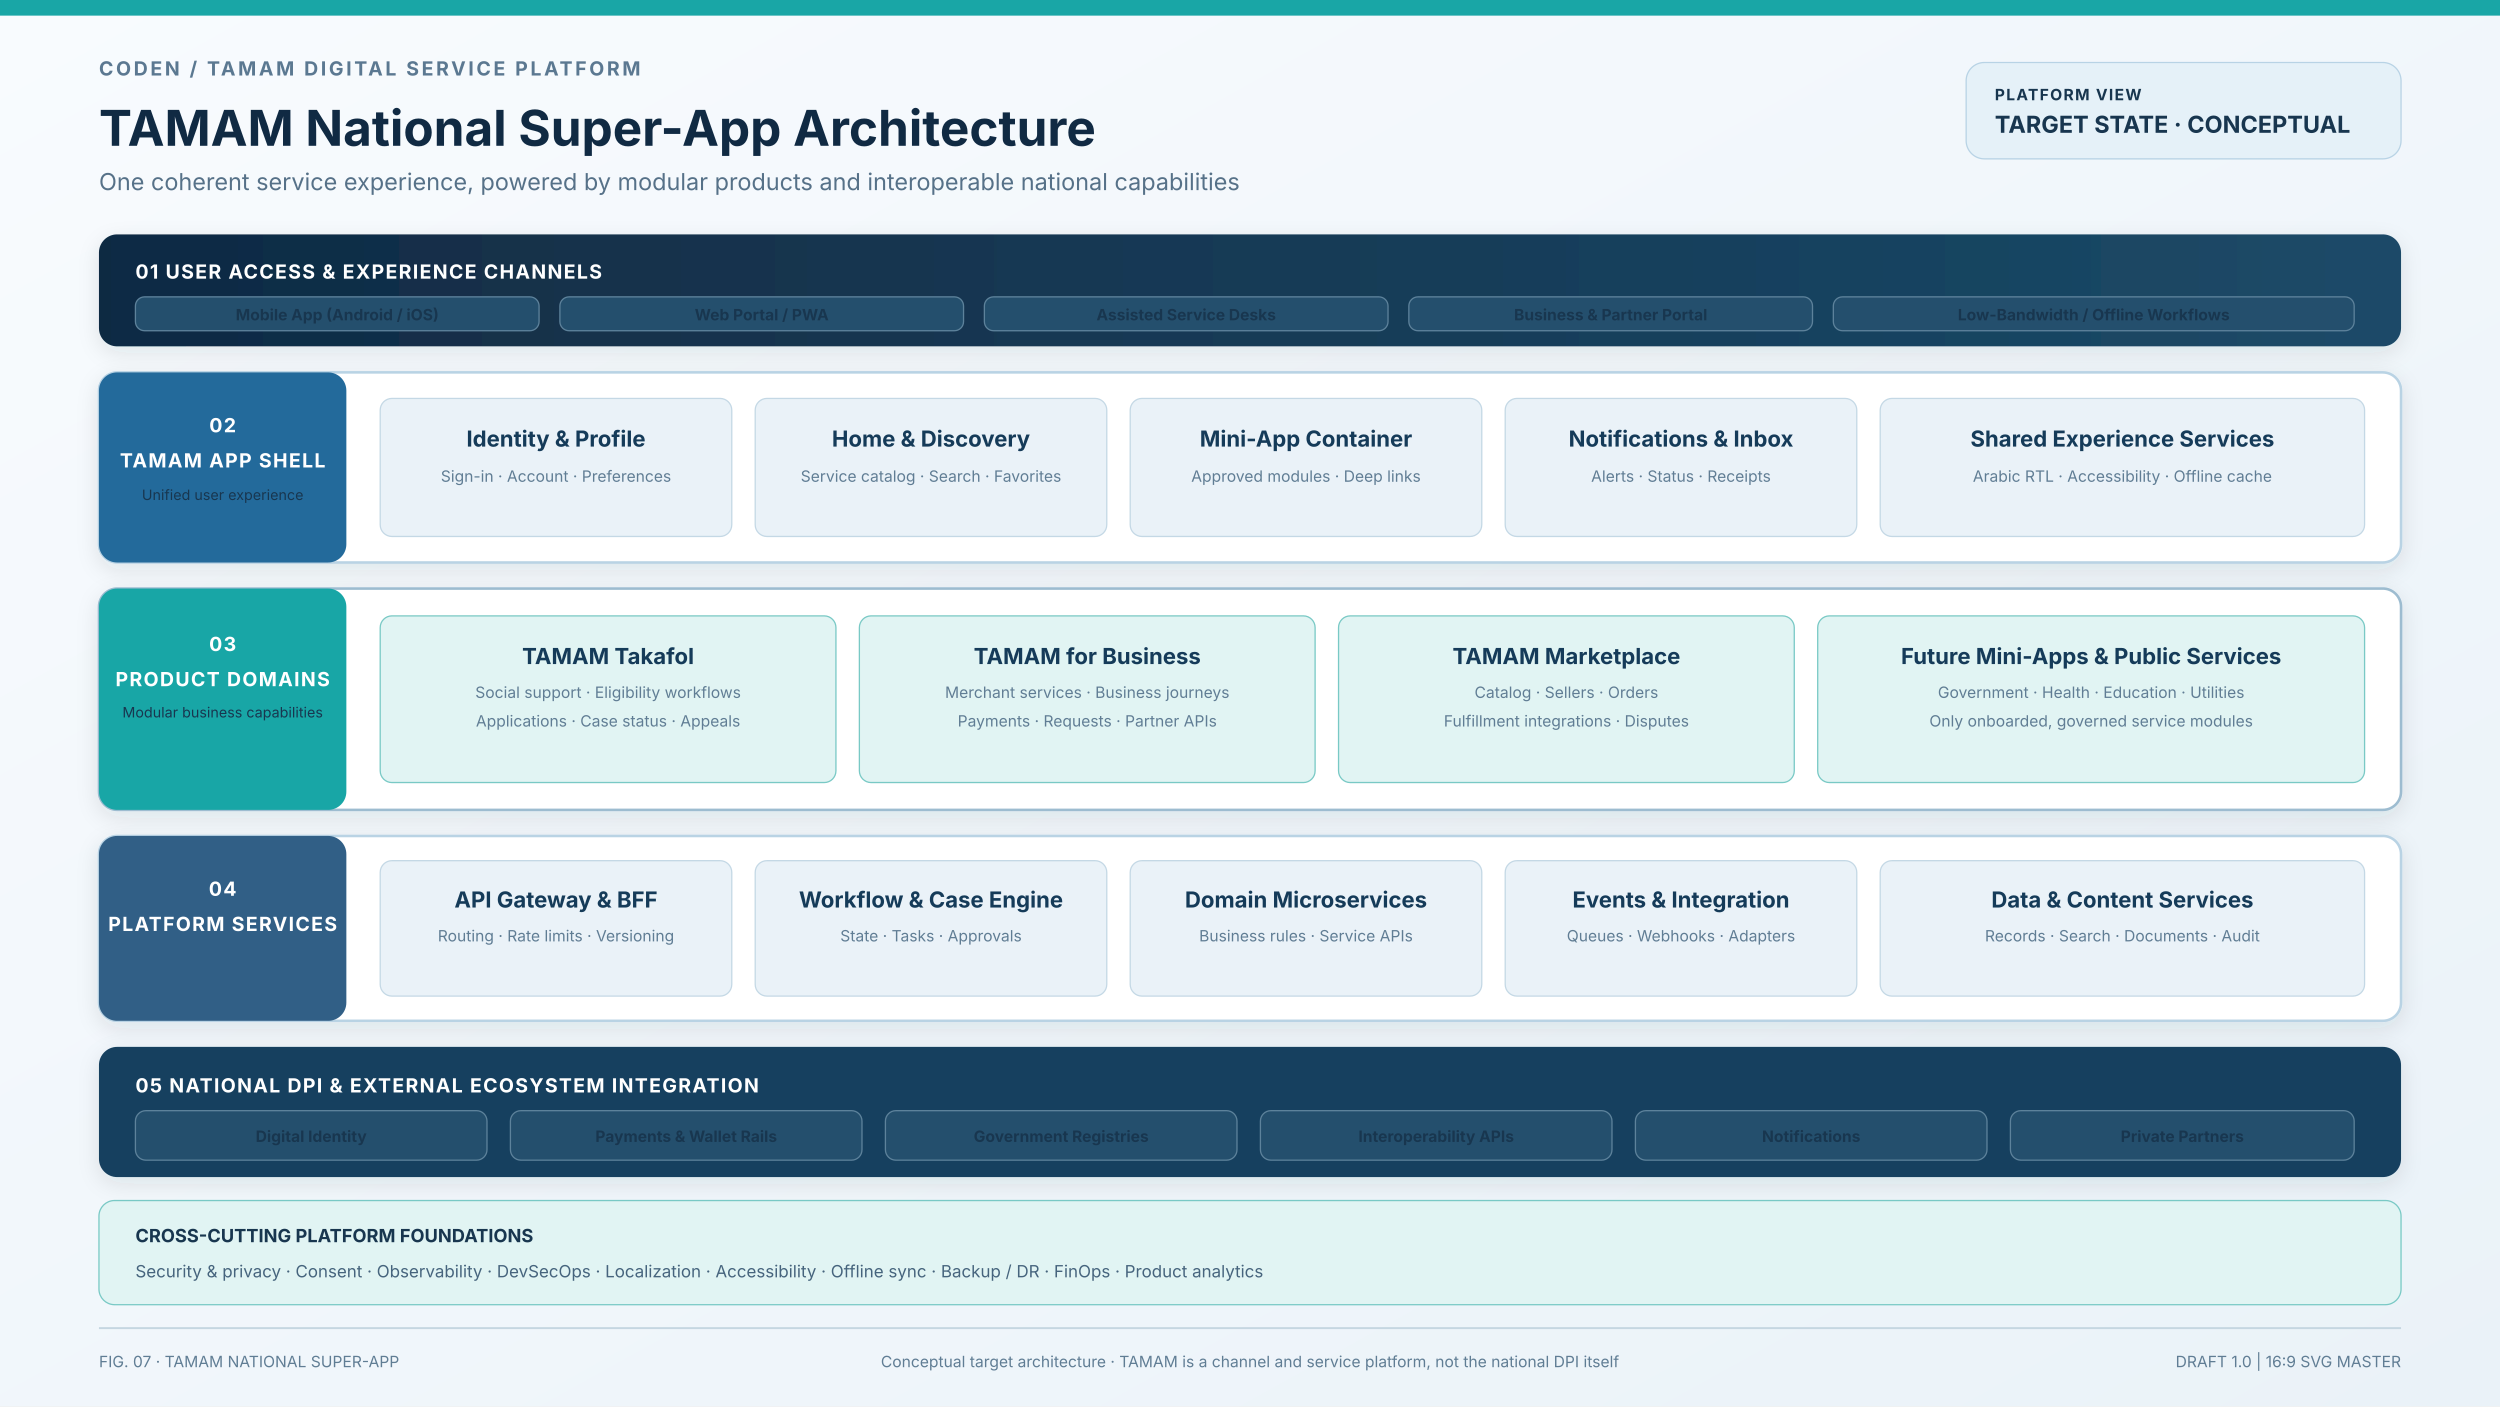
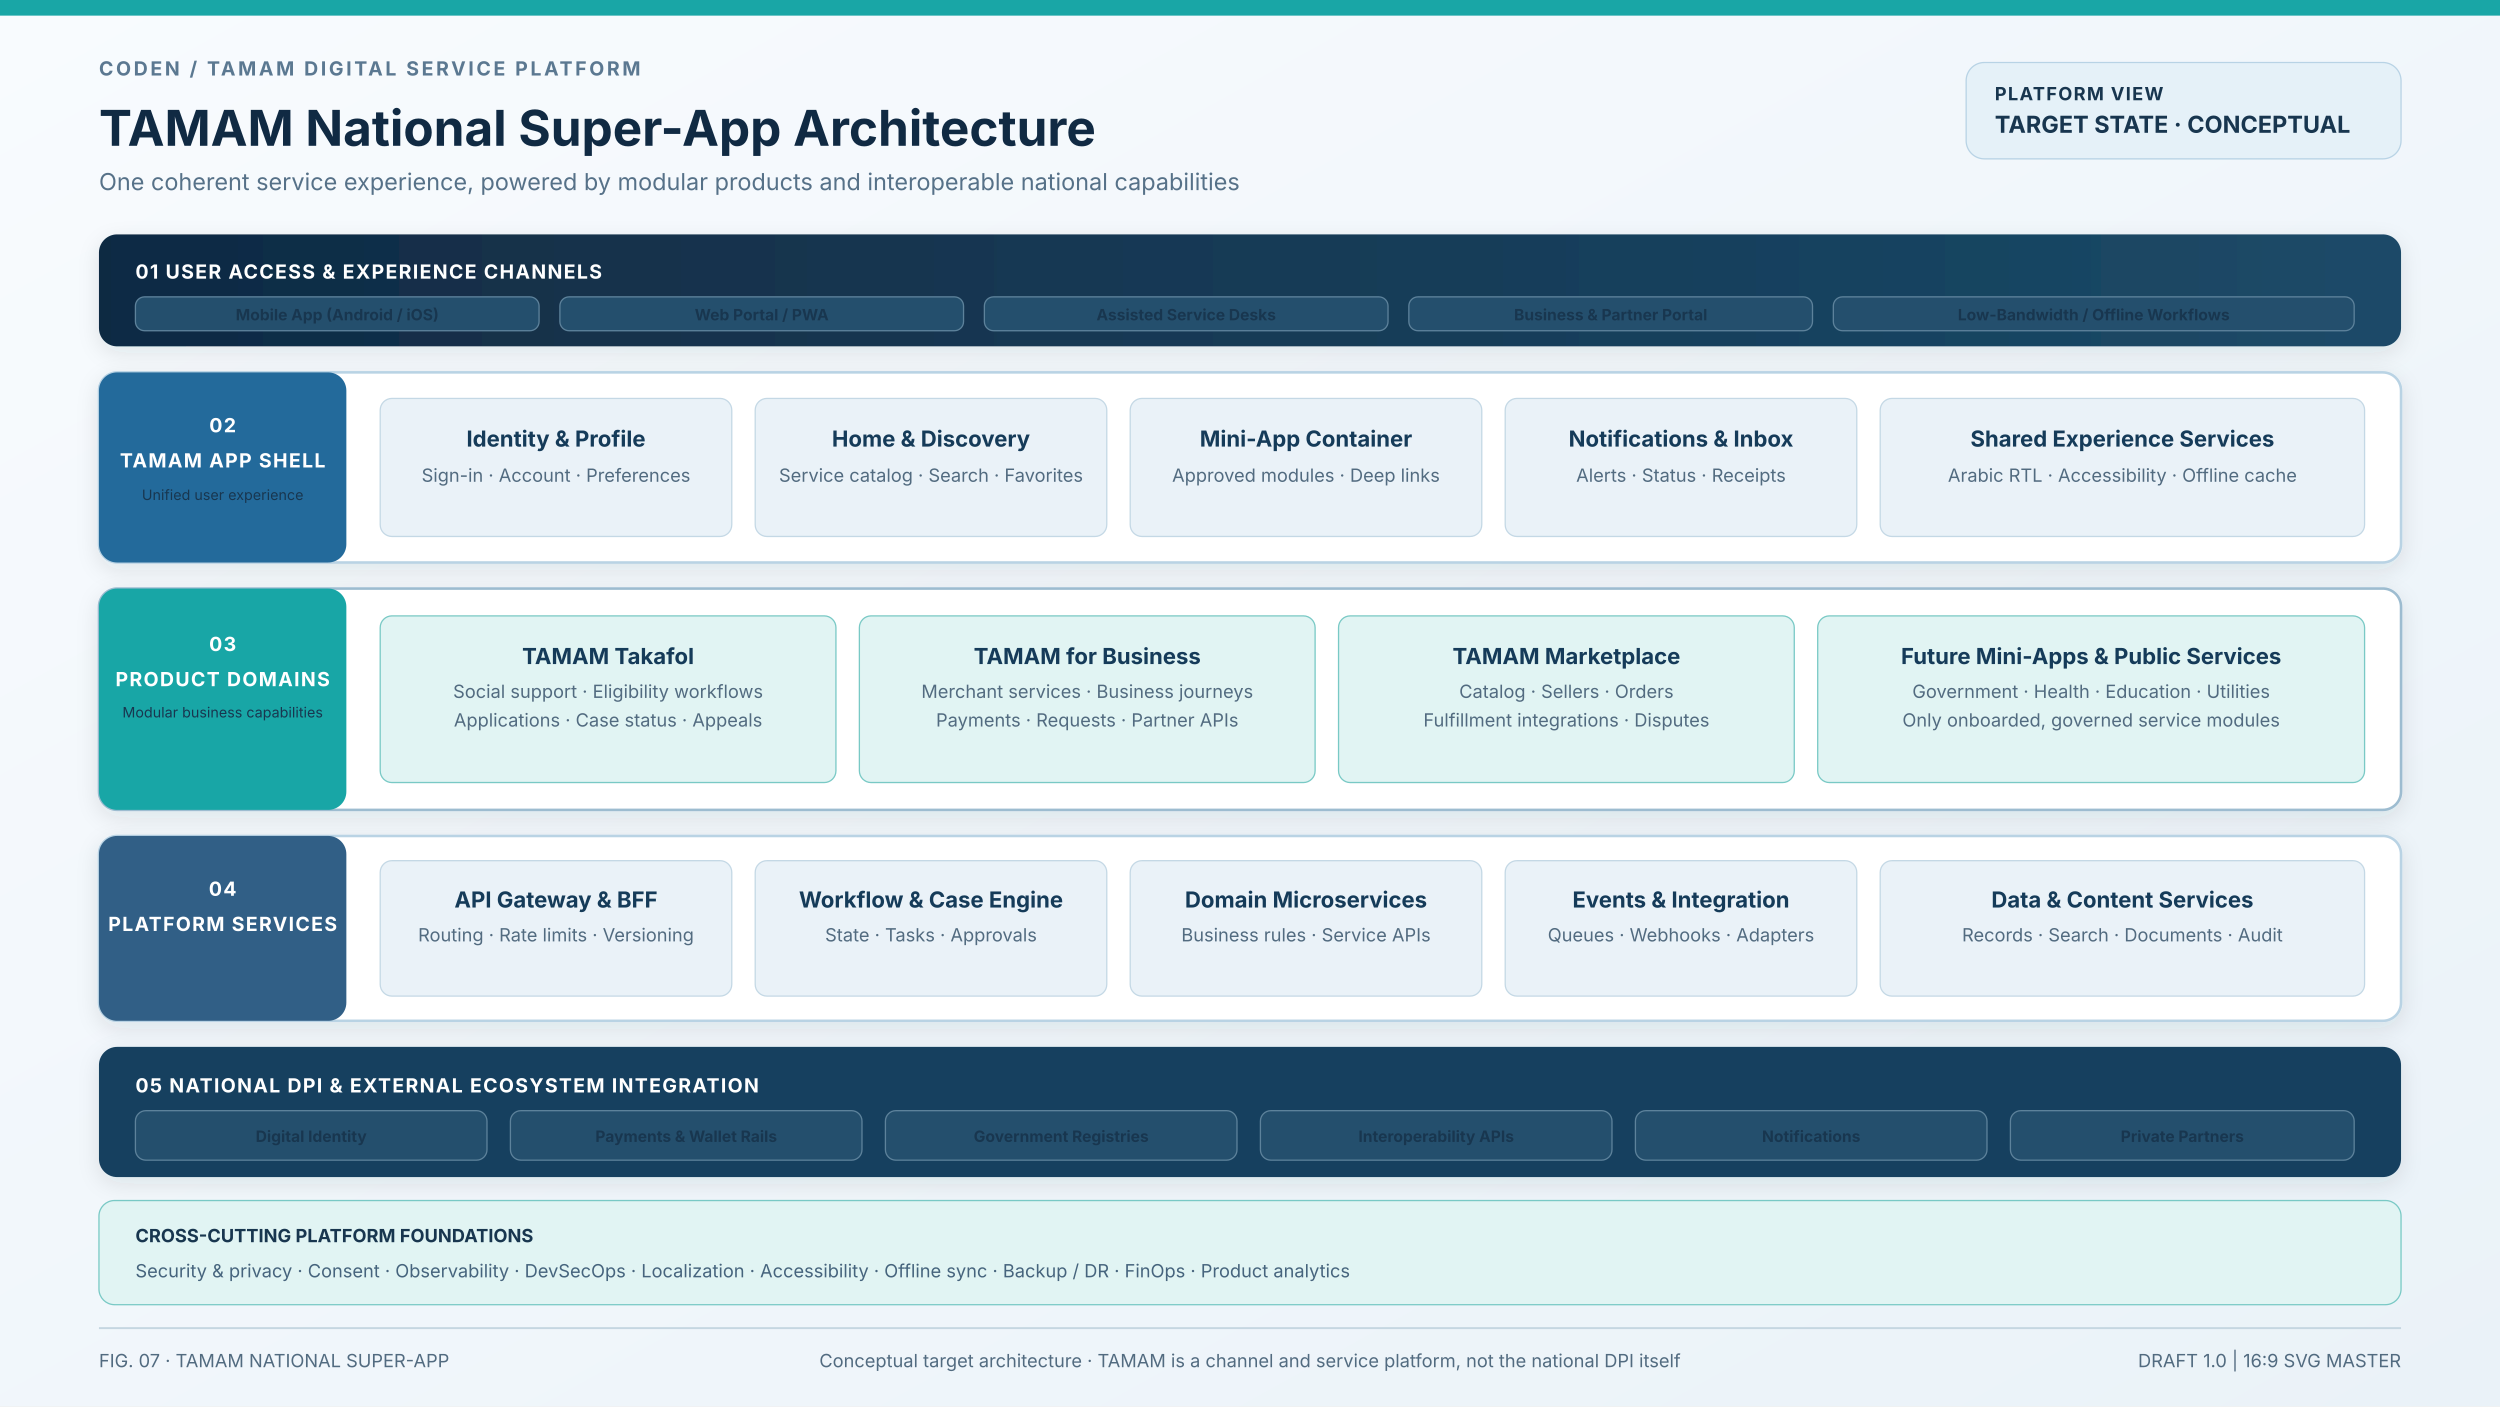
<svg xmlns="http://www.w3.org/2000/svg" width="1920" height="1080" viewBox="0 0 1920 1080" role="img" aria-labelledby="title desc">
  <defs>
    <linearGradient id="bg" x1="0" y1="0" x2="1" y2="1">
      <stop stop-color="#F8FBFE" />
      <stop offset="1" stop-color="#EAF2F8" />
    </linearGradient>
    <linearGradient id="navy" x1="0" y1="0" x2="1" y2="0">
      <stop stop-color="#102A43" />
      <stop offset="1" stop-color="#1B4A68" />
    </linearGradient>
    <filter id="shadow" x="-20%" y="-20%" width="140%" height="150%">
      <feDropShadow dx="0" dy="5" stdDeviation="8" flood-color="#102A43" flood-opacity=".10" />
    </filter>
    <marker id="arr" markerWidth="10" markerHeight="10" refX="8" refY="5" orient="auto">
      <path d="M0 0L10 5L0 10Z" fill="#3984B8" />
    </marker>
-     <style>text{font-family:Inter,Arial,sans-serif;fill:#18364F}.ey{font-size:15px;font-weight:700;letter-spacing:2px;fill:#5B7891}.h{font-size:38px;font-weight:750;fill:#102A43}.sub{font-size:18px;fill:#567188}.sec{font-size:15px;font-weight:750;letter-spacing:1px;fill:#fff}.ct{font-size:17px;font-weight:750;fill:#153B59}.bd{font-size:13px;fill:#46647D}.sm{font-size:12px;fill:#607D94}.tag{font-size:12px;font-weight:750;letter-spacing:1px}.arr{fill:none;stroke:#3984B8;stroke-width:2.5;marker-end:url(#arr)}</style>
+     <style>
+  text{-webkit-font-smoothing:antialiased;text-rendering:geometricPrecision}
+ text{font-family:Inter,Arial,sans-serif;fill:#18364F}.ey{font-size:15px;font-weight:700;letter-spacing:2px;fill:#5B7891}.h{font-size:38px;font-weight:750;fill:#102A43}.sub{font-size:18px;fill:#567188}.sec{font-size:15px;font-weight:750;letter-spacing:1px;fill:#fff}.ct{font-size:17px;font-weight:750;fill:#153B59}.bd{font-size:14px;fill:#46647D}.sm{font-size:14px;fill:#526B80}.tag{font-size:14px;font-weight:750;letter-spacing:1px}.arr{fill:none;stroke:#3984B8;stroke-width:2.5;marker-end:url(#arr)}</style>
  </defs>
  <rect width="1920" height="1080" fill="url(#bg)" />
  <rect width="1920" height="12" fill="#19A6A6" />
  <text x="76" y="58" class="ey">CODEN  /  TAMAM DIGITAL SERVICE PLATFORM</text>
  <text x="76" y="112" class="h">TAMAM National Super-App Architecture</text>
  <text x="76" y="146" class="sub">One coherent service experience, powered by modular products and interoperable national capabilities</text>
  <g transform="translate(1510 48)">
    <rect width="334" height="74" rx="14" fill="#E5F1F8" stroke="#B8D3E5" />
    <text x="22" y="29" class="tag" fill="#176A91">PLATFORM VIEW</text>
    <text x="22" y="54" font-size="18" font-weight="750">TARGET STATE · CONCEPTUAL</text>
  </g>
  <g filter="url(#shadow)">
    <rect x="76" y="180" width="1768" height="86" rx="14" fill="url(#navy)" />
  </g>
  <text x="104" y="214" class="sec">01  USER ACCESS &amp; EXPERIENCE CHANNELS</text>
  <g fill="#244F6D" stroke="#5D829B">
    <rect x="104" y="228" width="310" height="26" rx="7" />
    <rect x="430" y="228" width="310" height="26" rx="7" />
    <rect x="756" y="228" width="310" height="26" rx="7" />
    <rect x="1082" y="228" width="310" height="26" rx="7" />
    <rect x="1408" y="228" width="400" height="26" rx="7" />
  </g>
  <g text-anchor="middle" class="white" font-size="12" font-weight="650">
    <text x="259" y="246">Mobile App (Android / iOS)</text>
    <text x="585" y="246">Web Portal / PWA</text>
    <text x="911" y="246">Assisted Service Desks</text>
    <text x="1237" y="246">Business &amp; Partner Portal</text>
    <text x="1608" y="246">Low-Bandwidth / Offline Workflows</text>
  </g>
  <g filter="url(#shadow)">
    <rect x="76" y="286" width="1768" height="146" rx="14" fill="#fff" stroke="#B9D3E4" stroke-width="2" />
  </g>
  <rect x="76" y="286" width="190" height="146" rx="14" fill="#236A9B" />
  <text x="171" y="332" text-anchor="middle" class="sec">02</text>
  <text x="171" y="359" text-anchor="middle" class="sec">TAMAM APP SHELL</text>
  <text x="171" y="384" text-anchor="middle" font-size="11" fill="#fff">Unified user experience</text>
  <g fill="#EAF2F8" stroke="#C4D8E5">
    <rect x="292" y="306" width="270" height="106" rx="9" />
    <rect x="580" y="306" width="270" height="106" rx="9" />
    <rect x="868" y="306" width="270" height="106" rx="9" />
    <rect x="1156" y="306" width="270" height="106" rx="9" />
    <rect x="1444" y="306" width="372" height="106" rx="9" />
  </g>
  <g text-anchor="middle">
    <text x="427" y="343" class="ct">Identity &amp; Profile</text>
    <text x="427" y="370" class="sm">Sign-in · Account · Preferences</text>
    <text x="715" y="343" class="ct">Home &amp; Discovery</text>
    <text x="715" y="370" class="sm">Service catalog · Search · Favorites</text>
    <text x="1003" y="343" class="ct">Mini-App Container</text>
    <text x="1003" y="370" class="sm">Approved modules · Deep links</text>
    <text x="1291" y="343" class="ct">Notifications &amp; Inbox</text>
    <text x="1291" y="370" class="sm">Alerts · Status · Receipts</text>
    <text x="1630" y="343" class="ct">Shared Experience Services</text>
    <text x="1630" y="370" class="sm">Arabic RTL · Accessibility · Offline cache</text>
  </g>
  <g filter="url(#shadow)">
    <rect x="76" y="452" width="1768" height="170" rx="14" fill="#fff" stroke="#9DBCD0" stroke-width="2" />
  </g>
  <rect x="76" y="452" width="190" height="170" rx="14" fill="#18A6A6" />
  <text x="171" y="500" text-anchor="middle" class="sec">03</text>
  <text x="171" y="527" text-anchor="middle" class="sec">PRODUCT DOMAINS</text>
  <text x="171" y="551" text-anchor="middle" font-size="11" fill="#fff">Modular business capabilities</text>
  <g fill="#E1F4F3" stroke="#79C9C5">
    <rect x="292" y="473" width="350" height="128" rx="9" />
    <rect x="660" y="473" width="350" height="128" rx="9" />
    <rect x="1028" y="473" width="350" height="128" rx="9" />
    <rect x="1396" y="473" width="420" height="128" rx="9" />
  </g>
  <g text-anchor="middle">
    <text x="467" y="510" class="ct">TAMAM Takafol</text>
    <text x="467" y="536" class="sm">Social support · Eligibility workflows</text>
    <text x="467" y="558" class="sm">Applications · Case status · Appeals</text>
    <text x="835" y="510" class="ct">TAMAM for Business</text>
    <text x="835" y="536" class="sm">Merchant services · Business journeys</text>
    <text x="835" y="558" class="sm">Payments · Requests · Partner APIs</text>
    <text x="1203" y="510" class="ct">TAMAM Marketplace</text>
    <text x="1203" y="536" class="sm">Catalog · Sellers · Orders</text>
    <text x="1203" y="558" class="sm">Fulfillment integrations · Disputes</text>
    <text x="1606" y="510" class="ct">Future Mini-Apps &amp; Public Services</text>
    <text x="1606" y="536" class="sm">Government · Health · Education · Utilities</text>
    <text x="1606" y="558" class="sm">Only onboarded, governed service modules</text>
  </g>
  <g filter="url(#shadow)">
    <rect x="76" y="642" width="1768" height="142" rx="14" fill="#fff" stroke="#B9D3E4" stroke-width="2" />
  </g>
  <rect x="76" y="642" width="190" height="142" rx="14" fill="#315F86" />
  <text x="171" y="688" text-anchor="middle" class="sec">04</text>
  <text x="171" y="715" text-anchor="middle" class="sec">PLATFORM SERVICES</text>
  <g fill="#EAF2F8" stroke="#C4D8E5">
    <rect x="292" y="661" width="270" height="104" rx="9" />
    <rect x="580" y="661" width="270" height="104" rx="9" />
    <rect x="868" y="661" width="270" height="104" rx="9" />
    <rect x="1156" y="661" width="270" height="104" rx="9" />
    <rect x="1444" y="661" width="372" height="104" rx="9" />
  </g>
  <g text-anchor="middle">
    <text x="427" y="697" class="ct">API Gateway &amp; BFF</text>
    <text x="427" y="723" class="sm">Routing · Rate limits · Versioning</text>
    <text x="715" y="697" class="ct">Workflow &amp; Case Engine</text>
    <text x="715" y="723" class="sm">State · Tasks · Approvals</text>
    <text x="1003" y="697" class="ct">Domain Microservices</text>
    <text x="1003" y="723" class="sm">Business rules · Service APIs</text>
    <text x="1291" y="697" class="ct">Events &amp; Integration</text>
    <text x="1291" y="723" class="sm">Queues · Webhooks · Adapters</text>
    <text x="1630" y="697" class="ct">Data &amp; Content Services</text>
    <text x="1630" y="723" class="sm">Records · Search · Documents · Audit</text>
  </g>
  <g filter="url(#shadow)">
    <rect x="76" y="804" width="1768" height="100" rx="14" fill="#173F5F" />
  </g>
  <text x="104" y="839" class="sec">05  NATIONAL DPI &amp; EXTERNAL ECOSYSTEM INTEGRATION</text>
  <g fill="#244F6D" stroke="#5D829B">
    <rect x="104" y="853" width="270" height="38" rx="8" />
    <rect x="392" y="853" width="270" height="38" rx="8" />
    <rect x="680" y="853" width="270" height="38" rx="8" />
    <rect x="968" y="853" width="270" height="38" rx="8" />
    <rect x="1256" y="853" width="270" height="38" rx="8" />
    <rect x="1544" y="853" width="264" height="38" rx="8" />
  </g>
  <g text-anchor="middle" class="white" font-size="12" font-weight="650">
    <text x="239" y="877">Digital Identity</text>
    <text x="527" y="877">Payments &amp; Wallet Rails</text>
    <text x="815" y="877">Government Registries</text>
    <text x="1103" y="877">Interoperability APIs</text>
    <text x="1391" y="877">Notifications</text>
    <text x="1676" y="877">Private Partners</text>
  </g>
  <rect x="76" y="922" width="1768" height="80" rx="12" fill="#E1F4F3" stroke="#79C9C5" />
  <text x="104" y="954" font-size="14" font-weight="750" fill="#087C80">CROSS-CUTTING PLATFORM FOUNDATIONS</text>
  <text x="104" y="981" class="bd">Security &amp; privacy · Consent · Observability · DevSecOps · Localization · Accessibility · Offline sync · Backup / DR · FinOps · Product analytics</text>
  <line x1="76" y1="1020" x2="1844" y2="1020" stroke="#C5D6E1" stroke-width="1.5" />
  <text x="76" y="1050" class="sm">FIG. 07  ·  TAMAM NATIONAL SUPER-APP</text>
  <text x="960" y="1050" text-anchor="middle" class="sm">Conceptual target architecture · TAMAM is a channel and service platform, not the national DPI itself</text>
  <text x="1844" y="1050" text-anchor="end" class="sm">DRAFT 1.0  |  16:9 SVG MASTER</text>
</svg>
